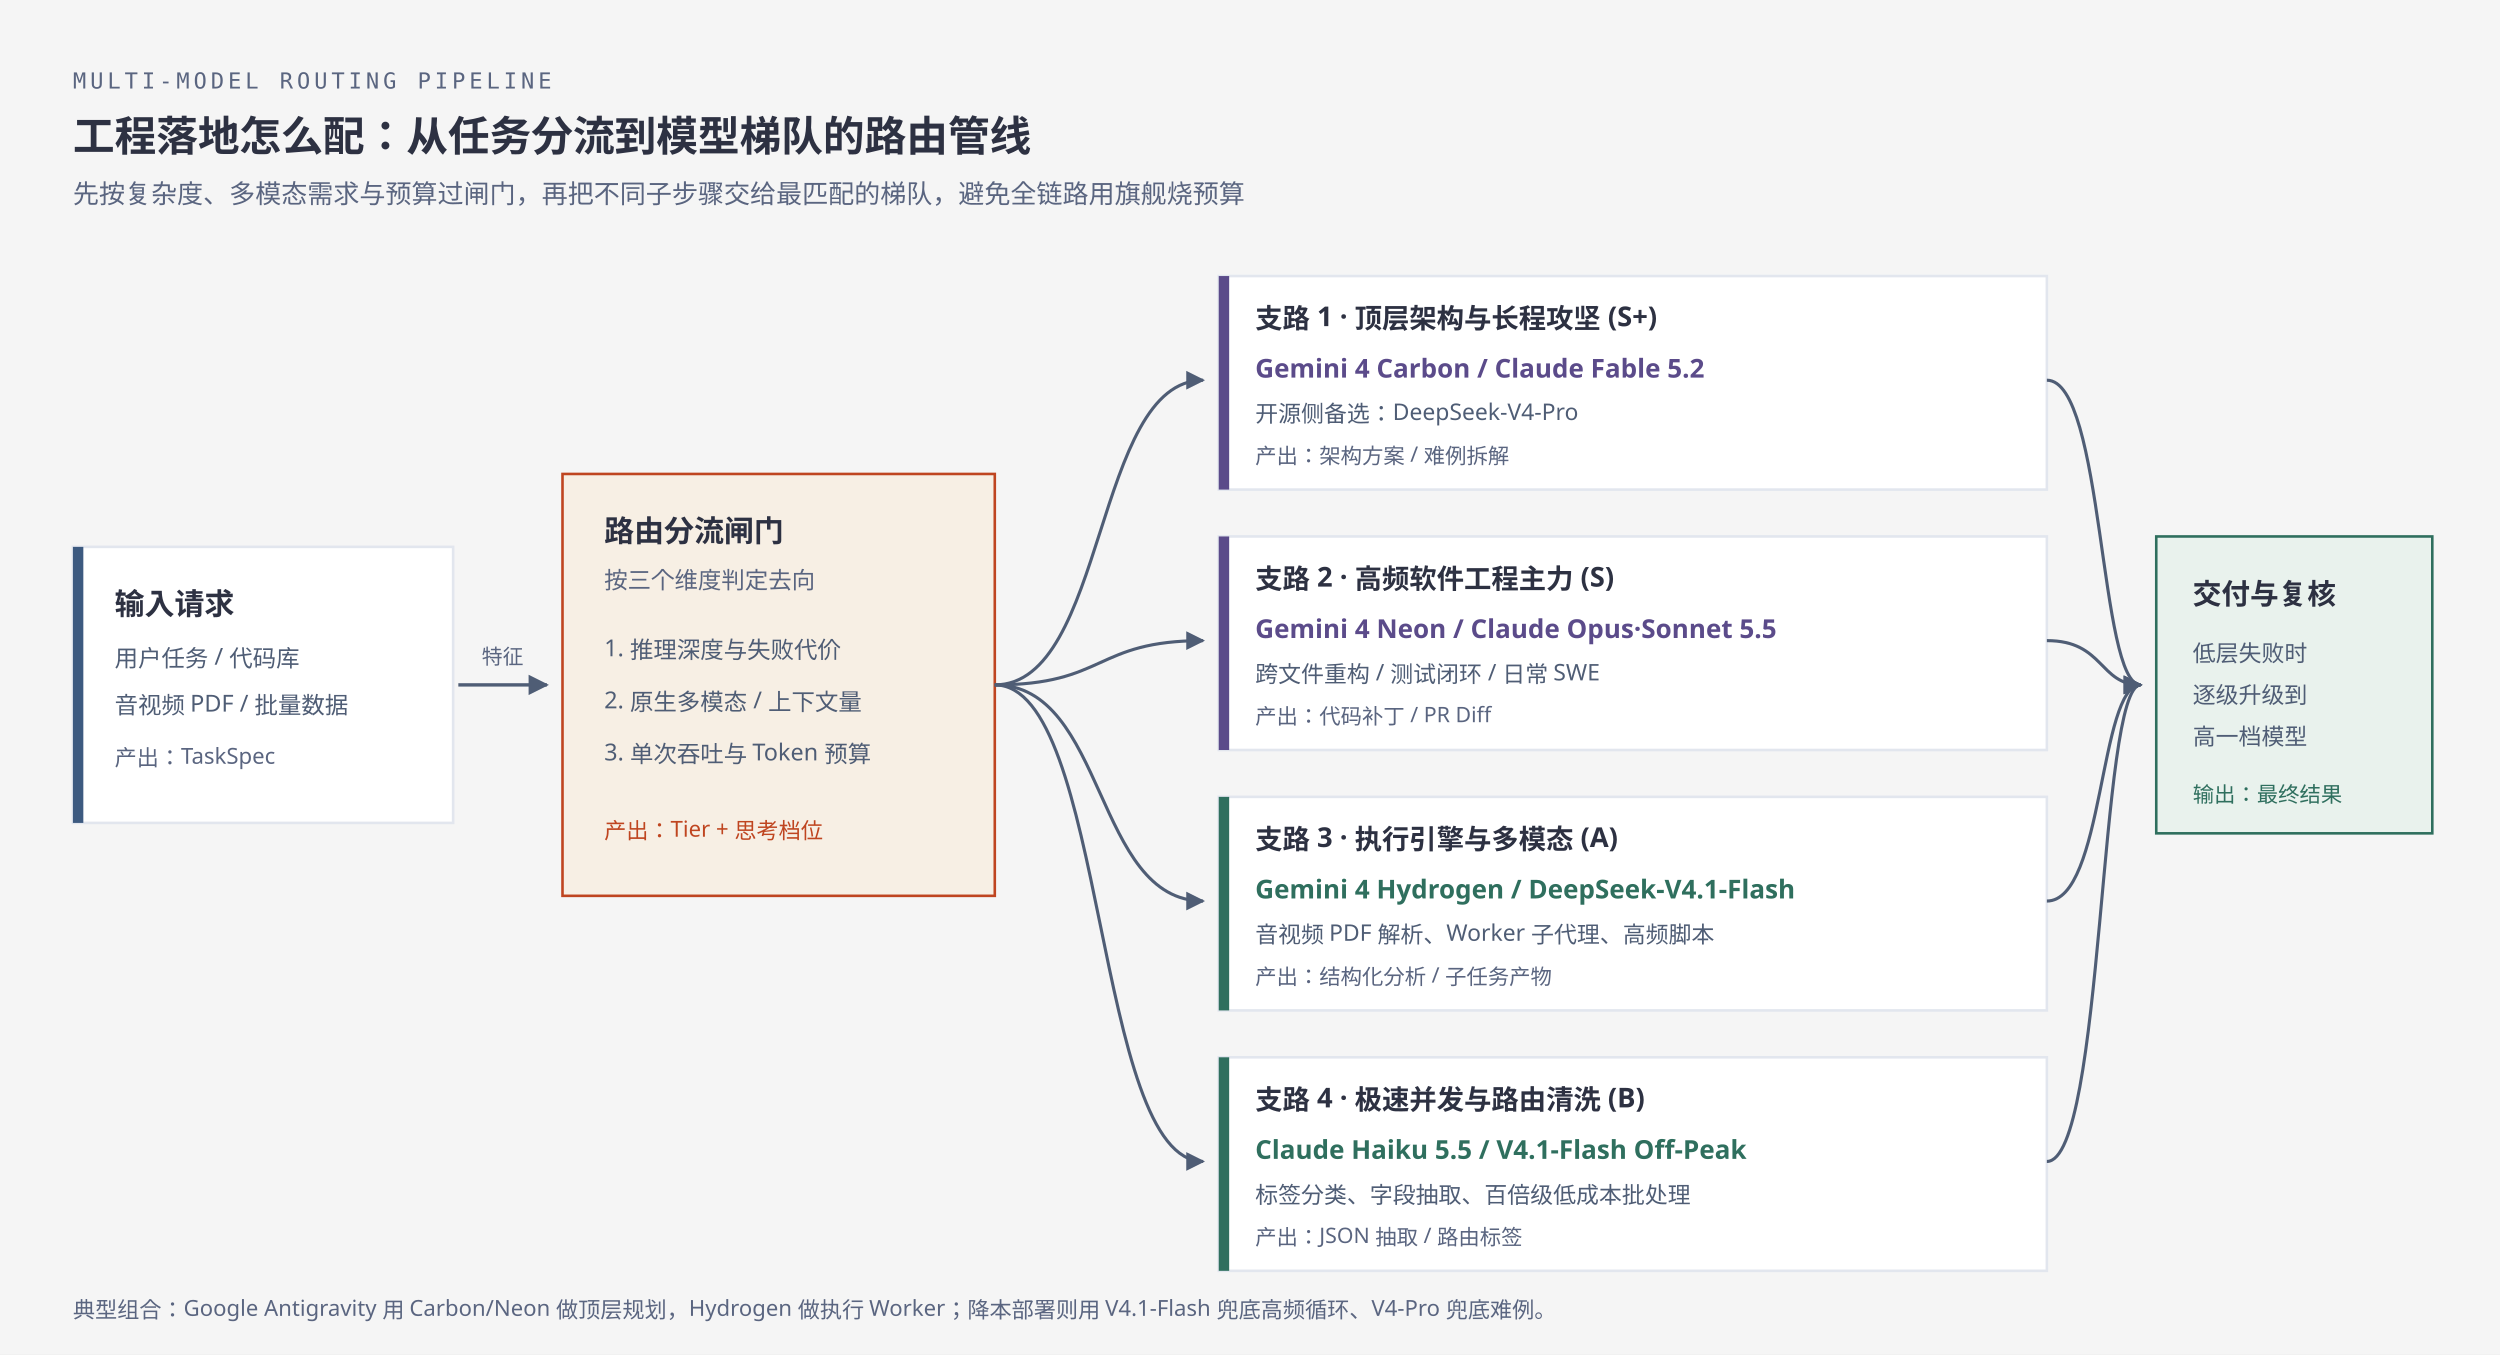
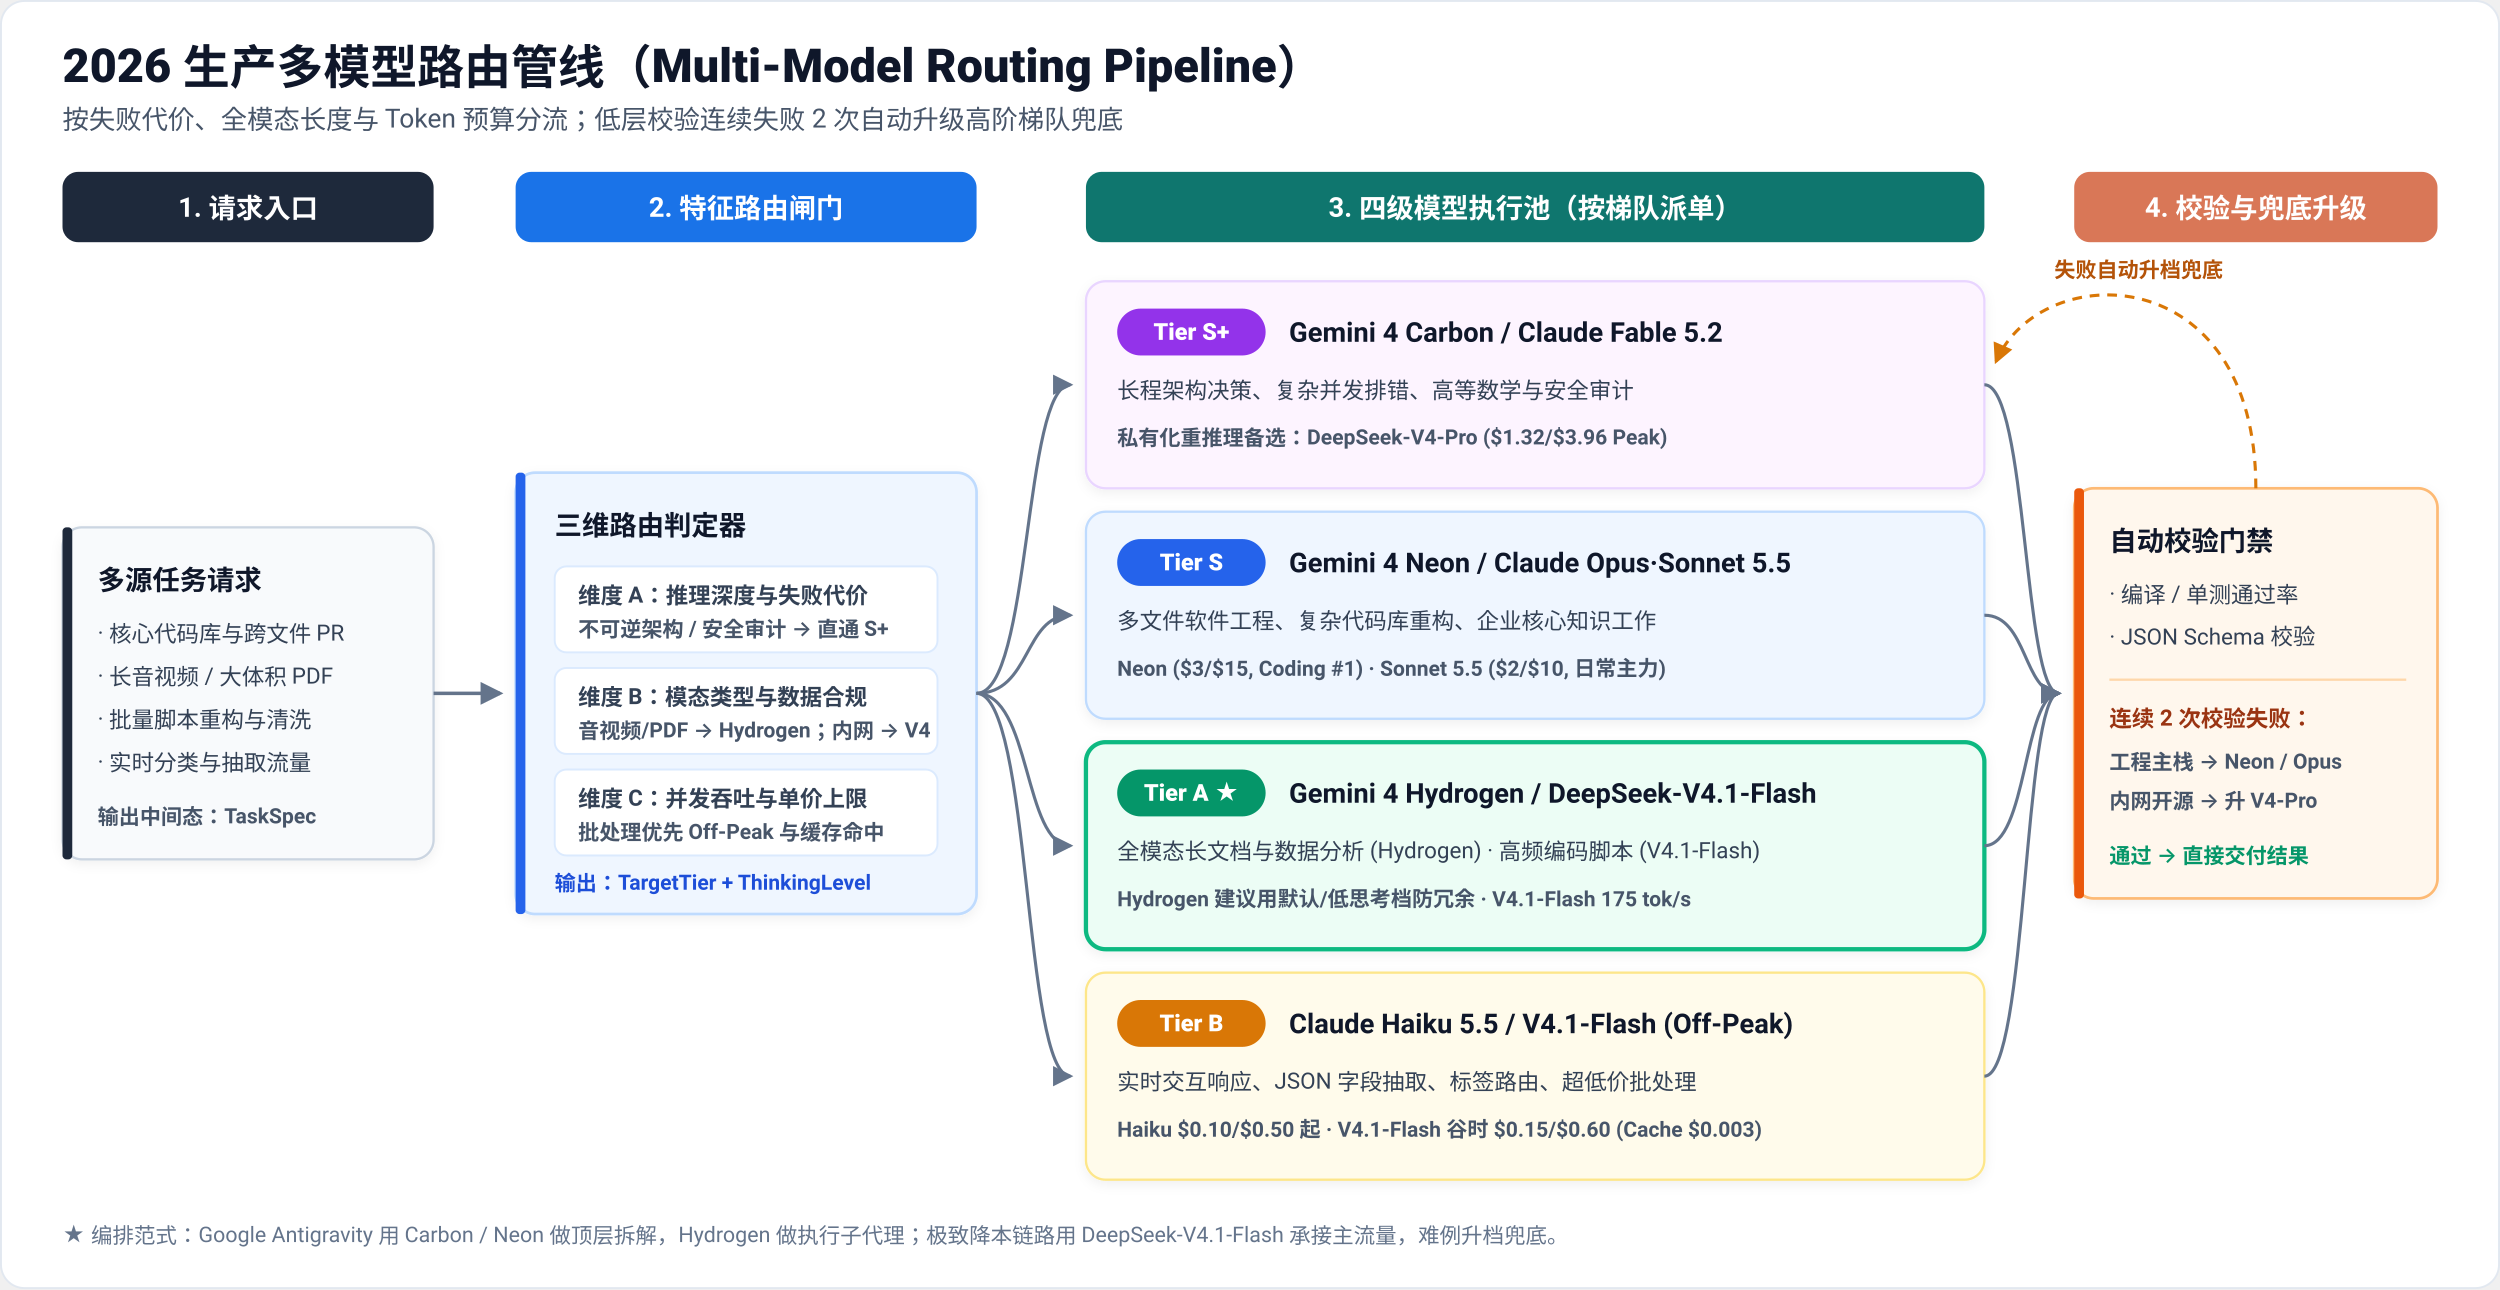
- <svg xmlns="http://www.w3.org/2000/svg" viewBox="0 0 960 520" width="960" height="520" role="img" aria-labelledby="f3t f3d" font-family="'Geist','PingFang SC','Noto Sans SC',system-ui,sans-serif">
+ <svg xmlns="http://www.w3.org/2000/svg" width="1280" height="660" viewBox="0 0 1280 660" font-family="-apple-system, BlinkMacSystemFont, &quot;PingFang SC&quot;, &quot;Hiragino Sans GB&quot;, &quot;Microsoft YaHei&quot;, &quot;Segoe UI&quot;, Roboto, sans-serif" role="img" aria-labelledby="f3-t f3-d">
  <defs>
-     <marker id="f3a" viewBox="0 0 10 10" refX="9" refY="5" markerWidth="6" markerHeight="6" orient="auto">
-       <path d="M0 0 L10 5 L0 10 Z" fill="#4f5d75" />
+     <style>
+   .f3-title { font-size: 24px; font-weight: 800; fill: #0F172A; }
+   .f3-subtitle { font-size: 13.5px; fill: #475569; }
+   .f3-stage-hdr { font-size: 14px; font-weight: 700; fill: #FFFFFF; }
+   .f3-card-title { font-size: 14px; font-weight: 700; fill: #0F172A; }
+   .f3-card-sub { font-size: 11.5px; fill: #334155; }
+   .f3-card-meta { font-size: 10.8px; font-weight: 600; fill: #475569; }
+   .f3-badge { font-size: 12px; font-weight: 800; fill: #FFFFFF; }
+   .f3-footer { font-size: 11px; fill: #64748B; }
+ </style>
+     <filter id="f3-shadow" x="-5%" y="-5%" width="110%" height="115%">
+       <feDropShadow dx="0" dy="2" stdDeviation="3" flood-color="#0F172A" flood-opacity="0.06" />
+     </filter>
+     <marker id="f3-arr" viewBox="0 0 10 10" refX="8.5" refY="5" markerWidth="6.5" markerHeight="6.5" orient="auto">
+       <path d="M0 0 L10 5 L0 10 Z" fill="#64748B" />
+     </marker>
+     <marker id="f3-arr-up" viewBox="0 0 10 10" refX="8.5" refY="5" markerWidth="6.5" markerHeight="6.5" orient="auto">
+       <path d="M0 0 L10 5 L0 10 Z" fill="#D97706" />
    </marker>
  </defs>
-   <rect width="960" height="520" fill="#f5f5f5" />
-   <text x="28" y="34" font-family="'Geist Mono','SFMono-Regular',ui-monospace,monospace" font-size="8.5" letter-spacing="1.5" fill="#5a6580">MULTI-MODEL ROUTING PIPELINE</text>
-   <text x="28" y="58" font-size="16" font-weight="600" fill="#2d3142">工程落地怎么配：从任务分流到模型梯队的路由管线</text>
-   <text x="28" y="78" font-size="10" fill="#5a6580">先按复杂度、多模态需求与预算过闸门，再把不同子步骤交给最匹配的梯队，避免全链路用旗舰烧预算</text>
-   <rect x="28" y="210" width="146" height="106" fill="#ffffff" stroke="#e2e6ee" />
-   <rect x="28" y="210" width="4" height="106" fill="#3d5a80" />
-   <text x="44" y="236" font-size="11.5" font-weight="600" fill="#2d3142">输入请求</text>
-   <text x="44" y="256" font-size="9" fill="#4f5d75">用户任务 / 代码库</text>
-   <text x="44" y="274" font-size="9" fill="#4f5d75">音视频 PDF / 批量数据</text>
-   <text x="44" y="294" font-size="8.5" fill="#5a6580">产出：TaskSpec</text>
-   <rect x="216" y="182" width="166" height="162" fill="#f7efe4" stroke="#bf4520" />
-   <text x="232" y="208" font-size="11.5" font-weight="600" fill="#2d3142">路由分流闸门</text>
-   <text x="232" y="226" font-size="9" fill="#5a6580">按三个维度判定去向</text>
-   <text x="232" y="252" font-size="9" fill="#4f5d75">1. 推理深度与失败代价</text>
-   <text x="232" y="272" font-size="9" fill="#4f5d75">2. 原生多模态 / 上下文量</text>
-   <text x="232" y="292" font-size="9" fill="#4f5d75">3. 单次吞吐与 Token 预算</text>
-   <text x="232" y="322" font-size="8.5" fill="#bf4520">产出：Tier + 思考档位</text>
-   <line x1="176" y1="263" x2="210" y2="263" stroke="#4f5d75" stroke-width="1.3" marker-end="url(#f3a)" />
-   <text x="193" y="255" text-anchor="middle" font-size="8" fill="#5a6580">特征</text>
-   <rect x="468" y="106" width="318" height="82" fill="#ffffff" stroke="#e2e6ee" />
-   <rect x="468" y="106" width="4" height="82" fill="#5b4b8a" />
-   <text x="482" y="126" font-size="10.5" font-weight="600" fill="#2d3142">支路 1 · 顶层架构与长程攻坚 (S+)</text>
-   <text x="482" y="145" font-size="10" font-weight="600" fill="#5b4b8a">Gemini 4 Carbon / Claude Fable 5.2</text>
-   <text x="482" y="162" font-size="8.8" fill="#4f5d75">开源侧备选：DeepSeek-V4-Pro</text>
-   <text x="482" y="178" font-size="8.2" fill="#5a6580">产出：架构方案 / 难例拆解</text>
-   <path d="M 382 263 C 425 263, 420 146, 462 146" fill="none" stroke="#4f5d75" stroke-width="1.2" marker-end="url(#f3a)" />
-   <path d="M 786 146 C 808 146, 806 263, 822 263" fill="none" stroke="#4f5d75" stroke-width="1.2" marker-end="url(#f3a)" />
-   <rect x="468" y="206" width="318" height="82" fill="#ffffff" stroke="#e2e6ee" />
-   <rect x="468" y="206" width="4" height="82" fill="#5b4b8a" />
-   <text x="482" y="226" font-size="10.5" font-weight="600" fill="#2d3142">支路 2 · 高频软件工程主力 (S)</text>
-   <text x="482" y="245" font-size="10" font-weight="600" fill="#5b4b8a">Gemini 4 Neon / Claude Opus·Sonnet 5.5</text>
-   <text x="482" y="262" font-size="8.8" fill="#4f5d75">跨文件重构 / 测试闭环 / 日常 SWE</text>
-   <text x="482" y="278" font-size="8.2" fill="#5a6580">产出：代码补丁 / PR Diff</text>
-   <path d="M 382 263 C 425 263, 420 246, 462 246" fill="none" stroke="#4f5d75" stroke-width="1.2" marker-end="url(#f3a)" />
-   <path d="M 786 246 C 808 246, 806 263, 822 263" fill="none" stroke="#4f5d75" stroke-width="1.2" marker-end="url(#f3a)" />
-   <rect x="468" y="306" width="318" height="82" fill="#ffffff" stroke="#e2e6ee" />
-   <rect x="468" y="306" width="4" height="82" fill="#2f6f5e" />
-   <text x="482" y="326" font-size="10.5" font-weight="600" fill="#2d3142">支路 3 · 执行引擎与多模态 (A)</text>
-   <text x="482" y="345" font-size="10" font-weight="600" fill="#2f6f5e">Gemini 4 Hydrogen / DeepSeek-V4.1-Flash</text>
-   <text x="482" y="362" font-size="8.8" fill="#4f5d75">音视频 PDF 解析、Worker 子代理、高频脚本</text>
-   <text x="482" y="378" font-size="8.2" fill="#5a6580">产出：结构化分析 / 子任务产物</text>
-   <path d="M 382 263 C 425 263, 420 346, 462 346" fill="none" stroke="#4f5d75" stroke-width="1.2" marker-end="url(#f3a)" />
-   <path d="M 786 346 C 808 346, 806 263, 822 263" fill="none" stroke="#4f5d75" stroke-width="1.2" marker-end="url(#f3a)" />
-   <rect x="468" y="406" width="318" height="82" fill="#ffffff" stroke="#e2e6ee" />
-   <rect x="468" y="406" width="4" height="82" fill="#2f6f5e" />
-   <text x="482" y="426" font-size="10.5" font-weight="600" fill="#2d3142">支路 4 · 极速并发与路由清洗 (B)</text>
-   <text x="482" y="445" font-size="10" font-weight="600" fill="#2f6f5e">Claude Haiku 5.5 / V4.1-Flash Off-Peak</text>
-   <text x="482" y="462" font-size="8.8" fill="#4f5d75">标签分类、字段抽取、百倍级低成本批处理</text>
-   <text x="482" y="478" font-size="8.2" fill="#5a6580">产出：JSON 抽取 / 路由标签</text>
-   <path d="M 382 263 C 425 263, 420 446, 462 446" fill="none" stroke="#4f5d75" stroke-width="1.2" marker-end="url(#f3a)" />
-   <path d="M 786 446 C 808 446, 806 263, 822 263" fill="none" stroke="#4f5d75" stroke-width="1.2" marker-end="url(#f3a)" />
-   <rect x="828" y="206" width="106" height="114" fill="#e9f2ed" stroke="#2f6f5e" />
-   <text x="842" y="232" font-size="11" font-weight="600" fill="#2d3142">交付与复核</text>
-   <text x="842" y="254" font-size="8.8" fill="#4f5d75">低层失败时</text>
-   <text x="842" y="270" font-size="8.8" fill="#4f5d75">逐级升级到</text>
-   <text x="842" y="286" font-size="8.8" fill="#4f5d75">高一档模型</text>
-   <text x="842" y="308" font-size="8.2" fill="#2f6f5e">输出：最终结果</text>
-   <text x="28" y="506" font-size="8.5" fill="#5a6580">典型组合：Google Antigravity 用 Carbon/Neon 做顶层规划，Hydrogen 做执行 Worker；降本部署则用 V4.1-Flash 兜底高频循环、V4-Pro 兜底难例。</text>
+   <rect x="0.5" y="0.5" width="1279" height="659" fill="#FFFFFF" stroke="#E2E8F0" stroke-width="1" rx="12" />
+   <text x="32" y="42" class="f3-title">2026 生产多模型路由管线（Multi-Model Routing Pipeline）</text>
+   <text x="32" y="66" class="f3-subtitle">按失败代价、全模态长度与 Token 预算分流；低层校验连续失败 2 次自动升级高阶梯队兜底</text>
+   <rect x="32" y="88" width="190" height="36" rx="8" fill="#1E293B" />
+   <text x="127" y="111" text-anchor="middle" class="f3-stage-hdr">1. 请求入口</text>
+   <rect x="264" y="88" width="236" height="36" rx="8" fill="#1A73E8" />
+   <text x="382" y="111" text-anchor="middle" class="f3-stage-hdr">2. 特征路由闸门</text>
+   <rect x="556" y="88" width="460" height="36" rx="8" fill="#0F766E" />
+   <text x="786" y="111" text-anchor="middle" class="f3-stage-hdr">3. 四级模型执行池（按梯队派单）</text>
+   <rect x="1062" y="88" width="186" height="36" rx="8" fill="#D97757" />
+   <text x="1155" y="111" text-anchor="middle" class="f3-stage-hdr">4. 校验与兜底升级</text>
+   <rect x="32" y="270" width="190" height="170" rx="10" fill="#F8FAFC" stroke="#CBD5E1" stroke-width="1.2" filter="url(#f3-shadow)" />
+   <rect x="32" y="270" width="5" height="170" rx="2" fill="#1E293B" />
+   <text x="50" y="302" class="f3-card-title">多源任务请求</text>
+   <text x="50" y="328" class="f3-card-sub">· 核心代码库与跨文件 PR</text>
+   <text x="50" y="350" class="f3-card-sub">· 长音视频 / 大体积 PDF</text>
+   <text x="50" y="372" class="f3-card-sub">· 批量脚本重构与清洗</text>
+   <text x="50" y="394" class="f3-card-sub">· 实时分类与抽取流量</text>
+   <text x="50" y="422" class="f3-card-meta">输出中间态：TaskSpec</text>
+   <rect x="264" y="242" width="236" height="226" rx="10" fill="#EFF6FF" stroke="#BFDBFE" stroke-width="1.4" filter="url(#f3-shadow)" />
+   <rect x="264" y="242" width="5" height="226" rx="2" fill="#2563EB" />
+   <text x="284" y="274" class="f3-card-title">三维路由判定器</text>
+   <rect x="284" y="290" width="196" height="44" rx="6" fill="#FFFFFF" stroke="#DBEAFE" />
+   <text x="296" y="309" class="f3-card-sub" style="font-weight:700;">维度 A：推理深度与失败代价</text>
+   <text x="296" y="326" class="f3-card-meta">不可逆架构 / 安全审计 → 直通 S+</text>
+   <rect x="284" y="342" width="196" height="44" rx="6" fill="#FFFFFF" stroke="#DBEAFE" />
+   <text x="296" y="361" class="f3-card-sub" style="font-weight:700;">维度 B：模态类型与数据合规</text>
+   <text x="296" y="378" class="f3-card-meta">音视频/PDF → Hydrogen；内网 → V4</text>
+   <rect x="284" y="394" width="196" height="44" rx="6" fill="#FFFFFF" stroke="#DBEAFE" />
+   <text x="296" y="413" class="f3-card-sub" style="font-weight:700;">维度 C：并发吞吐与单价上限</text>
+   <text x="296" y="430" class="f3-card-meta">批处理优先 Off-Peak 与缓存命中</text>
+   <text x="284" y="456" class="f3-card-meta" style="fill:#1D4ED8;">输出：TargetTier + ThinkingLevel</text>
+   <line x1="222" y1="355" x2="256" y2="355" stroke="#64748B" stroke-width="1.8" marker-end="url(#f3-arr)" />
+   <rect x="556" y="144" width="460" height="106" rx="10" fill="#FDF4FF" stroke="#E9D5FF" stroke-width="1.2" filter="url(#f3-shadow)" />
+   <rect x="572" y="158" width="76" height="24" rx="12" fill="#9333EA" />
+   <text x="610" y="174" text-anchor="middle" class="f3-badge">Tier S+</text>
+   <text x="660" y="175" class="f3-card-title">Gemini 4 Carbon / Claude Fable 5.2</text>
+   <text x="572" y="204" class="f3-card-sub">长程架构决策、复杂并发排错、高等数学与安全审计</text>
+   <text x="572" y="228" class="f3-card-meta">私有化重推理备选：DeepSeek-V4-Pro ($1.32/$3.96 Peak)</text>
+   <path d="M 500 355 C 528 355, 524 197.0, 548 197.0" fill="none" stroke="#64748B" stroke-width="1.6" marker-end="url(#f3-arr)" />
+   <path d="M 1016 197.0 C 1038 197.0, 1036 355, 1054 355" fill="none" stroke="#64748B" stroke-width="1.6" marker-end="url(#f3-arr)" />
+   <rect x="556" y="262" width="460" height="106" rx="10" fill="#EFF6FF" stroke="#BFDBFE" stroke-width="1.2" filter="url(#f3-shadow)" />
+   <rect x="572" y="276" width="76" height="24" rx="12" fill="#2563EB" />
+   <text x="610" y="292" text-anchor="middle" class="f3-badge">Tier S</text>
+   <text x="660" y="293" class="f3-card-title">Gemini 4 Neon / Claude Opus·Sonnet 5.5</text>
+   <text x="572" y="322" class="f3-card-sub">多文件软件工程、复杂代码库重构、企业核心知识工作</text>
+   <text x="572" y="346" class="f3-card-meta">Neon ($3/$15, Coding #1) · Sonnet 5.5 ($2/$10, 日常主力)</text>
+   <path d="M 500 355 C 528 355, 524 315.0, 548 315.0" fill="none" stroke="#64748B" stroke-width="1.6" marker-end="url(#f3-arr)" />
+   <path d="M 1016 315.0 C 1038 315.0, 1036 355, 1054 355" fill="none" stroke="#64748B" stroke-width="1.6" marker-end="url(#f3-arr)" />
+   <rect x="556" y="380" width="460" height="106" rx="10" fill="#ECFDF5" stroke="#10B981" stroke-width="2.2" filter="url(#f3-shadow)" />
+   <rect x="572" y="394" width="76" height="24" rx="12" fill="#059669" />
+   <text x="610" y="410" text-anchor="middle" class="f3-badge">Tier A ★</text>
+   <text x="660" y="411" class="f3-card-title">Gemini 4 Hydrogen / DeepSeek-V4.1-Flash</text>
+   <text x="572" y="440" class="f3-card-sub">全模态长文档与数据分析 (Hydrogen) · 高频编码脚本 (V4.1-Flash)</text>
+   <text x="572" y="464" class="f3-card-meta">Hydrogen 建议用默认/低思考档防冗余 · V4.1-Flash 175 tok/s</text>
+   <path d="M 500 355 C 528 355, 524 433.0, 548 433.0" fill="none" stroke="#64748B" stroke-width="1.6" marker-end="url(#f3-arr)" />
+   <path d="M 1016 433.0 C 1038 433.0, 1036 355, 1054 355" fill="none" stroke="#64748B" stroke-width="1.6" marker-end="url(#f3-arr)" />
+   <rect x="556" y="498" width="460" height="106" rx="10" fill="#FFFBEB" stroke="#FDE68A" stroke-width="1.2" filter="url(#f3-shadow)" />
+   <rect x="572" y="512" width="76" height="24" rx="12" fill="#D97706" />
+   <text x="610" y="528" text-anchor="middle" class="f3-badge">Tier B</text>
+   <text x="660" y="529" class="f3-card-title">Claude Haiku 5.5 / V4.1-Flash (Off-Peak)</text>
+   <text x="572" y="558" class="f3-card-sub">实时交互响应、JSON 字段抽取、标签路由、超低价批处理</text>
+   <text x="572" y="582" class="f3-card-meta">Haiku $0.10/$0.50 起 · V4.1-Flash 谷时 $0.15/$0.60 (Cache $0.003)</text>
+   <path d="M 500 355 C 528 355, 524 551.0, 548 551.0" fill="none" stroke="#64748B" stroke-width="1.6" marker-end="url(#f3-arr)" />
+   <path d="M 1016 551.0 C 1038 551.0, 1036 355, 1054 355" fill="none" stroke="#64748B" stroke-width="1.6" marker-end="url(#f3-arr)" />
+   <rect x="1062" y="250" width="186" height="210" rx="10" fill="#FFF7ED" stroke="#FDBA74" stroke-width="1.4" filter="url(#f3-shadow)" />
+   <rect x="1062" y="250" width="5" height="210" rx="2" fill="#EA580C" />
+   <text x="1080" y="282" class="f3-card-title">自动校验门禁</text>
+   <text x="1080" y="308" class="f3-card-sub">· 编译 / 单测通过率</text>
+   <text x="1080" y="330" class="f3-card-sub">· JSON Schema 校验</text>
+   <line x1="1080" y1="348" x2="1232" y2="348" stroke="#FED7AA" stroke-width="1.2" />
+   <text x="1080" y="372" class="f3-card-sub" style="font-weight:700;fill:#9A3412;">连续 2 次校验失败：</text>
+   <text x="1080" y="394" class="f3-card-meta">工程主栈 → Neon / Opus</text>
+   <text x="1080" y="414" class="f3-card-meta">内网开源 → 升 V4-Pro</text>
+   <text x="1080" y="442" class="f3-card-meta" style="fill:#059669;">通过 → 直接交付结果</text>
+   <path d="M 1155 250 C 1155 132, 1045 132, 1022 185" fill="none" stroke="#D97706" stroke-width="1.6" stroke-dasharray="5,4" marker-end="url(#f3-arr-up)" />
+   <text x="1095" y="142" text-anchor="middle" class="f3-card-meta" style="fill:#B45309;">失败自动升档兜底</text>
+   <text x="32" y="636" class="f3-footer">★ 编排范式：Google Antigravity 用 Carbon / Neon 做顶层拆解，Hydrogen 做执行子代理；极致降本链路用 DeepSeek-V4.1-Flash 承接主流量，难例升档兜底。</text>
</svg>
